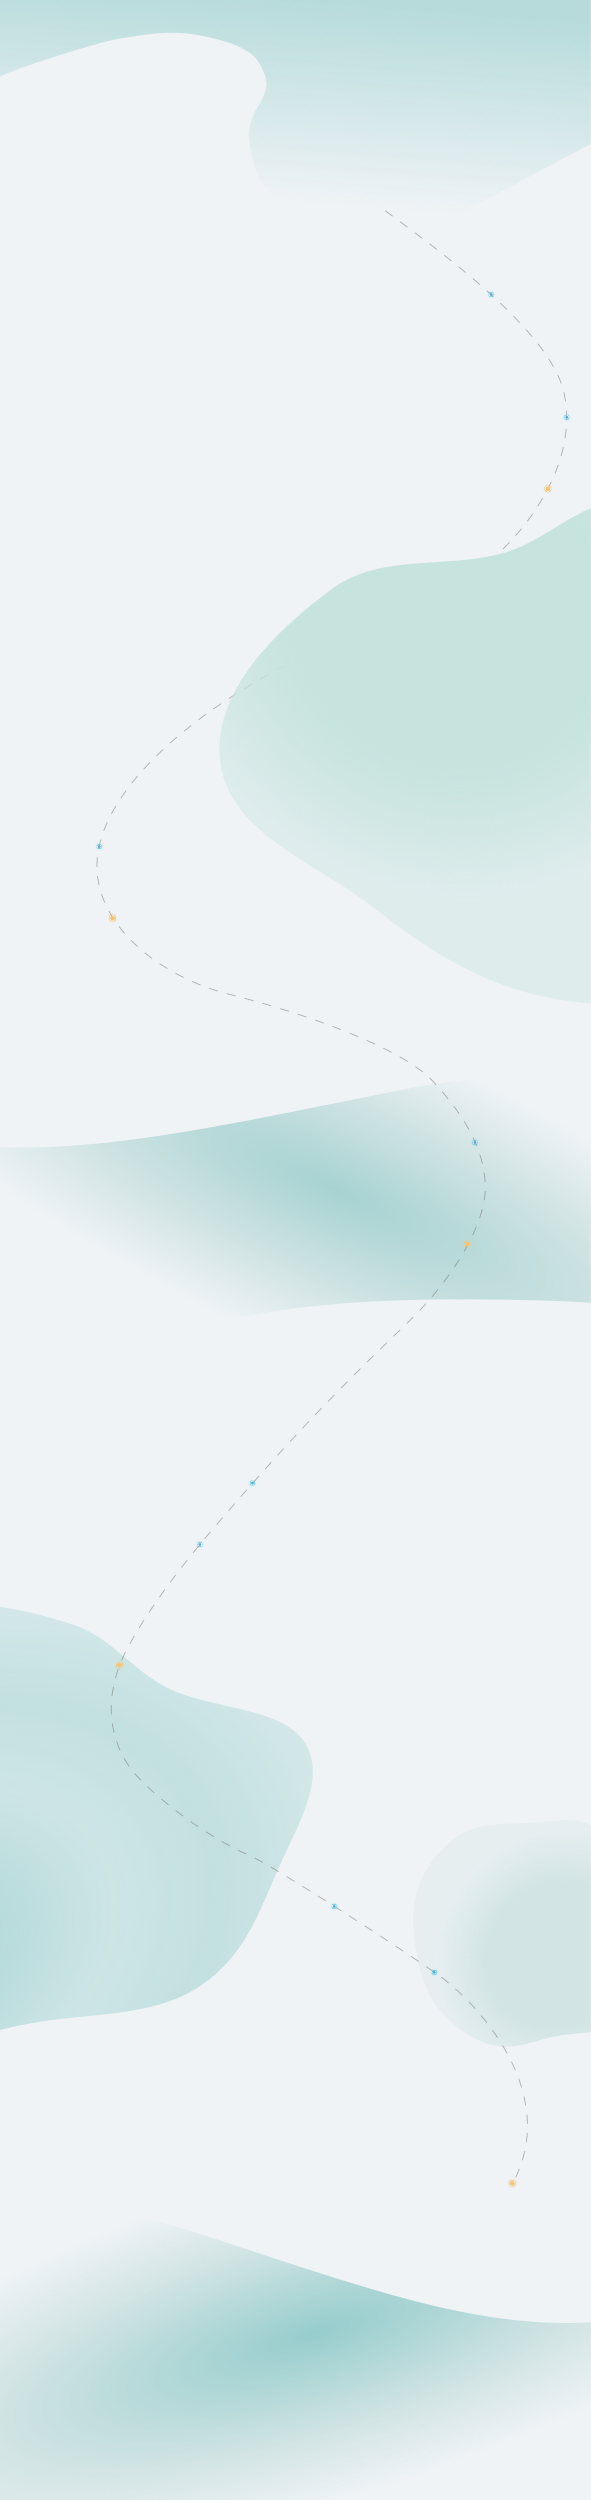
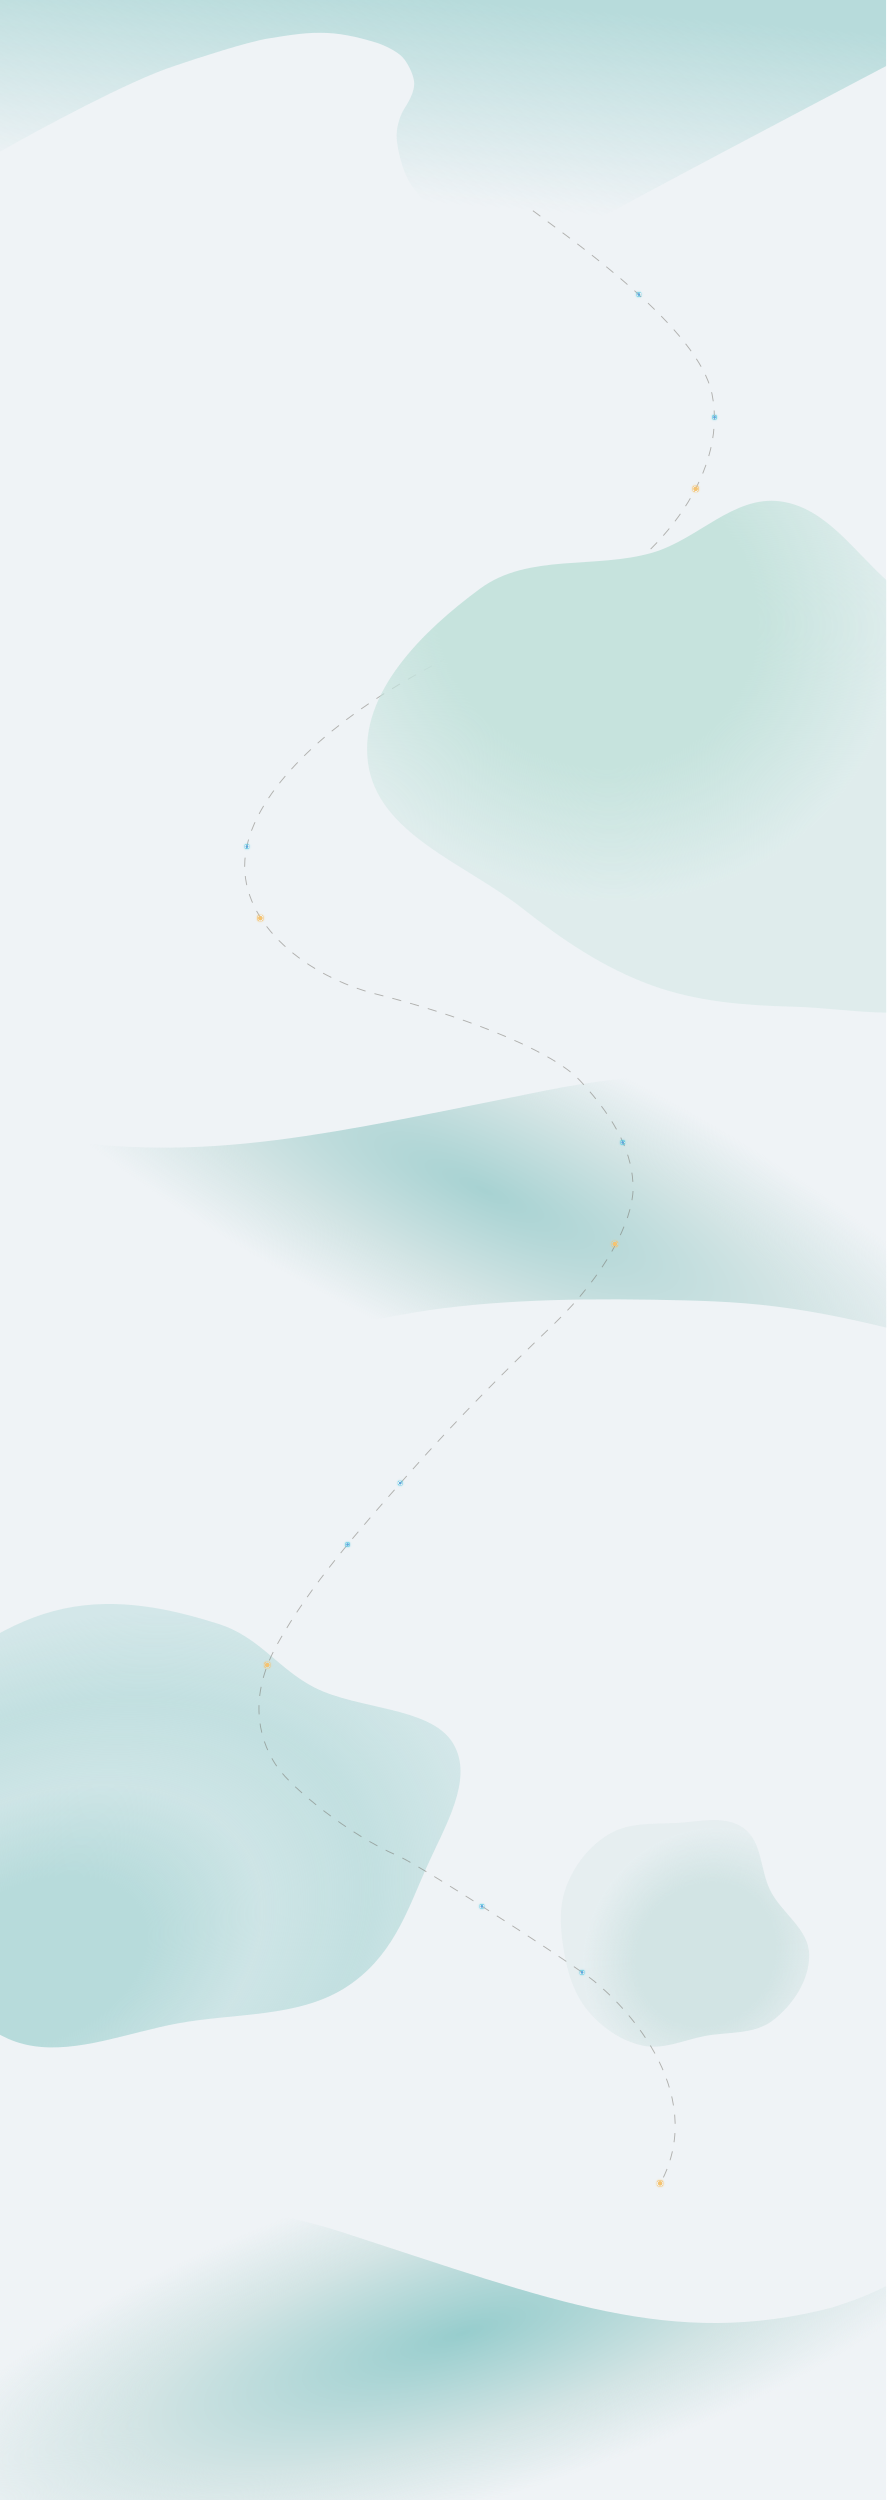
- <svg xmlns="http://www.w3.org/2000/svg" width="1280" height="5416" viewBox="0 0 1280 5416" fill="none">
-   <mask id="mask0_222_454" style="mask-type:alpha" maskUnits="userSpaceOnUse" x="0" y="0" width="1280" height="5416">
-     <rect width="1280" height="5416" fill="#D9D9D9" />
+ <svg xmlns="http://www.w3.org/2000/svg" width="1920" height="5416" viewBox="0 0 1920 5416" fill="none">
+   <mask id="mask0_222_454" style="mask-type:alpha" maskUnits="userSpaceOnUse" x="-3" y="-1" width="1923" height="5417">
+     <rect x="-3" y="-1" width="1923" height="5417" fill="#EFF3F6" />
  </mask>
  <g mask="url(#mask0_222_454)">
-     <mask id="mask1_222_454" style="mask-type:alpha" maskUnits="userSpaceOnUse" x="-323" y="-1" width="1923" height="5417">
-       <rect x="-323" y="-1" width="1923" height="5417" fill="#EFF3F6" />
-     </mask>
-     <g mask="url(#mask1_222_454)">
-       <rect x="-323" y="-1" width="1923" height="5417" fill="#EFF3F6" />
-       <path d="M422.117 4836.1C55.351 4717.02 -271.447 4802.02 -389 4859.41V5689.78C-103.346 5564.24 9.505 5558.86 201.705 5553.48C393.904 5548.1 577.287 5558.86 728.931 5605.49C880.574 5652.12 1041.03 5693.37 1233.23 5689.78C1386.99 5686.91 1541.81 5632.39 1600 5605.49V4952.67C1557.68 4973.28 1534.76 4982.25 1481.86 4999.3C1134.49 5088.98 880.574 4984.96 422.117 4836.1Z" fill="url(#paint0_radial_222_454)" />
-       <path d="M864.415 2362.01C1242.24 2286.7 1578.9 2340.46 1700 2376.75V2901.86C1405.73 2822.47 1289.47 2819.07 1091.48 2815.67C893.479 2812.26 704.564 2819.07 548.346 2848.56C392.128 2878.05 226.827 2904.13 28.83 2901.86C-129.568 2900.05 -289.056 2865.57 -349 2848.56V2435.73C-305.404 2448.76 -281.79 2454.43 -227.295 2465.21C130.553 2521.92 392.128 2456.14 864.415 2362.01Z" fill="url(#paint1_radial_222_454)" />
-       <path fill-rule="evenodd" clip-rule="evenodd" d="M1141.92 3949.54C1192.67 3947.39 1249.44 3930.89 1290.84 3960.33C1332.14 3989.71 1326.24 4052.25 1349.61 4097.23C1374.73 4145.58 1431.95 4179.48 1432.98 4233.95C1434.02 4289.29 1398.49 4342.59 1354.86 4376.64C1313.93 4408.59 1257.15 4401.12 1206.18 4410.98C1160.72 4419.78 1116.87 4441.36 1071.64 4431.46C1024.91 4421.23 983.789 4392.43 953.232 4355.62C923.05 4319.25 909.51 4273.25 901.645 4226.65C893.622 4179.11 890.027 4129.97 907.569 4085.06C925.658 4038.75 957.841 3997.49 1000.88 3972.6C1042.97 3948.26 1093.34 3951.6 1141.92 3949.54Z" fill="url(#paint2_radial_222_454)" />
-       <path fill-rule="evenodd" clip-rule="evenodd" d="M-681.424 4145.26C-731.144 4069.64 -766.486 3980.22 -731.729 3889.36C-696.646 3797.66 -589.445 3725.01 -493.725 3654.63C-399.99 3585.71 -302.28 3510.42 -181.589 3484.88C-63.36 3459.86 51.345 3485.85 152.783 3517.81C241.944 3545.91 282.983 3616.09 361.631 3656.04C456.163 3704.07 612.823 3697.5 661.028 3776.04C708.712 3853.73 643.037 3957.27 602.615 4048.68C562.18 4140.12 529.362 4242.99 426.074 4307.35C323.914 4371.02 188.191 4360.86 65.529 4383.39C-41.914 4403.12 -152.435 4448.82 -251.955 4431.88C-350.198 4415.17 -394.609 4340.78 -466.381 4292.88C-540.257 4243.58 -637.115 4212.64 -681.424 4145.26Z" fill="url(#paint3_radial_222_454)" />
-       <path d="M834.5 456.5C932.833 530 1193.5 712.5 1222.5 853.5C1259.97 1035.69 1087.5 1230.5 937.5 1296C787.5 1361.5 703 1389.5 543.5 1483.5C384 1577.5 220 1723 210.5 1863.5C201 2004 349 2117 496.5 2154C657.117 2194.29 870.5 2269.5 937.5 2342C1018.85 2430.03 1051.5 2504 1051.5 2574.5C1051.5 2645 989.5 2763.5 881.5 2867C773.5 2970.5 675 3069 567 3191C459 3313 351.5 3435 281 3561.5C210.5 3688 248 3781.5 281 3828.5C314 3875.5 436 3975 542 4020.5C588.675 4040.53 864.269 4218.04 951.5 4280C1024 4331.5 1218.5 4528 1111 4729.5" stroke="#706C65" stroke-opacity="0.5" stroke-width="2" stroke-linejoin="round" stroke-dasharray="20 20" />
-       <g filter="url(#filter0_d_222_454)">
-         <circle cx="1064" cy="638" r="3" fill="#5BA7DD" />
-       </g>
-       <g filter="url(#filter1_d_222_454)">
-         <circle cx="1228" cy="904" r="3" fill="#5BA7DD" />
-       </g>
-       <g filter="url(#filter2_d_222_454)">
-         <circle cx="673" cy="1412" r="3" fill="#5BA7DD" />
-       </g>
-       <g filter="url(#filter3_d_222_454)">
-         <circle cx="215" cy="1834" r="3" fill="#5BA7DD" />
-       </g>
-       <g filter="url(#filter4_d_222_454)">
-         <circle cx="1029" cy="2475" r="3" fill="#5BA7DD" />
-       </g>
-       <g filter="url(#filter5_d_222_454)">
-         <circle cx="547" cy="3213" r="3" fill="#5BA7DD" />
-       </g>
-       <g filter="url(#filter6_d_222_454)">
-         <circle cx="433" cy="3346" r="3" fill="#5BA7DD" />
-       </g>
-       <g filter="url(#filter7_d_222_454)">
-         <circle cx="724" cy="4130" r="3" fill="#5BA7DD" />
-       </g>
-       <g filter="url(#filter8_d_222_454)">
-         <circle cx="941" cy="4273" r="3" fill="#5BA7DD" />
-       </g>
-       <g filter="url(#filter9_d_222_454)">
-         <circle cx="1187" cy="1059" r="5" fill="#F5C371" />
-       </g>
-       <g filter="url(#filter10_d_222_454)">
-         <circle cx="244" cy="1989" r="5" fill="#F5C371" />
-       </g>
-       <g filter="url(#filter11_d_222_454)">
-         <circle cx="1012" cy="2695" r="5" fill="#F5C371" />
-       </g>
-       <g filter="url(#filter12_d_222_454)">
-         <circle cx="259" cy="3607" r="5" fill="#F5C371" />
-       </g>
-       <g filter="url(#filter13_d_222_454)">
-         <circle cx="1110" cy="4730" r="5" fill="#F5C371" />
-       </g>
-       <path fill-rule="evenodd" clip-rule="evenodd" d="M810.572 1967.05C687.834 1870.6 497.362 1806.69 477.111 1651.91C457.327 1500.7 597.307 1365.73 720.055 1275.24C824.68 1198.11 969.231 1233.47 1094.03 1197.13C1191.14 1168.85 1269.48 1073.1 1369.8 1086.05C1469.97 1098.99 1531.57 1197.26 1607.84 1263.47C1681.88 1327.75 1754.4 1387.99 1810.36 1468.5C1885.76 1576.98 1995.35 1680.89 1989.74 1812.88C1983.99 1948.28 1896.33 2080.66 1781.31 2152.33C1670.62 2221.3 1529.43 2184.33 1399.06 2180.92C1293.09 2178.16 1190.61 2170.51 1090.98 2134.3C986.581 2096.36 897.914 2035.69 810.572 1967.05Z" fill="url(#paint4_diamond_222_454)" />
-       <path d="M260.884 83.408C216.707 90.482 107.13 126.014 57.864 142.895C-36.986 173.272 -235.566 280.422 -323 330.2V-1H1600V142.895C1413.49 240.969 1033.01 441.779 1003.12 460.429C965.767 483.742 902.425 498.212 852.076 505.447C801.728 512.682 744.07 503.839 685.601 487.761C627.131 471.684 588.151 427.47 569.473 398.53C550.796 369.59 541.051 322.161 539.427 300.456C537.802 278.752 545.639 251.962 555.5 236C561.392 226.462 580 199.5 577 176C575.017 160.468 563.789 136.5 551.608 123.5C539.427 110.5 510.5 97 494.762 92.251C470.473 84.92 428.984 72.957 387.568 71.35C346.211 69.744 316.191 74.552 261.12 83.37L260.884 83.408Z" fill="url(#paint5_linear_222_454)" />
-     </g>
+     <rect x="-3" y="-1" width="1923" height="5417" fill="#EFF3F6" />
+     <path d="M742.117 4836.1C375.351 4717.02 48.553 4802.02 -69 4859.41V5689.78C216.654 5564.24 329.505 5558.86 521.705 5553.48C713.904 5548.1 897.287 5558.86 1048.93 5605.49C1200.57 5652.12 1361.03 5693.37 1553.23 5689.78C1706.99 5686.91 1861.81 5632.39 1920 5605.49V4952.67C1877.68 4973.28 1854.76 4982.25 1801.86 4999.3C1454.49 5088.98 1200.57 4984.96 742.117 4836.1Z" fill="url(#paint0_radial_222_454)" />
+     <path d="M1184.41 2362.01C1562.24 2286.7 1898.9 2340.46 2020 2376.75V2901.86C1725.73 2822.47 1609.47 2819.07 1411.48 2815.67C1213.48 2812.26 1024.56 2819.07 868.346 2848.56C712.128 2878.05 546.827 2904.13 348.83 2901.86C190.432 2900.05 30.944 2865.57 -29 2848.56V2435.73C14.596 2448.76 38.21 2454.43 92.705 2465.21C450.553 2521.92 712.128 2456.14 1184.41 2362.01Z" fill="url(#paint1_radial_222_454)" />
+     <path fill-rule="evenodd" clip-rule="evenodd" d="M1461.92 3949.54C1512.67 3947.39 1569.44 3930.89 1610.84 3960.33C1652.14 3989.71 1646.24 4052.25 1669.61 4097.23C1694.73 4145.58 1751.95 4179.48 1752.98 4233.95C1754.02 4289.29 1718.49 4342.59 1674.86 4376.64C1633.93 4408.59 1577.15 4401.12 1526.18 4410.98C1480.72 4419.78 1436.87 4441.36 1391.64 4431.46C1344.91 4421.23 1303.79 4392.43 1273.23 4355.62C1243.05 4319.25 1229.51 4273.25 1221.65 4226.65C1213.62 4179.11 1210.03 4129.97 1227.57 4085.06C1245.66 4038.75 1277.84 3997.49 1320.88 3972.6C1362.97 3948.26 1413.34 3951.6 1461.92 3949.54Z" fill="url(#paint2_radial_222_454)" />
+     <path fill-rule="evenodd" clip-rule="evenodd" d="M-361.424 4145.26C-411.144 4069.64 -446.486 3980.22 -411.729 3889.36C-376.646 3797.66 -269.445 3725.01 -173.725 3654.63C-79.99 3585.71 17.72 3510.42 138.411 3484.88C256.64 3459.86 371.345 3485.85 472.783 3517.81C561.944 3545.91 602.983 3616.09 681.631 3656.04C776.163 3704.07 932.823 3697.5 981.028 3776.04C1028.71 3853.73 963.037 3957.27 922.615 4048.68C882.18 4140.12 849.362 4242.99 746.074 4307.35C643.914 4371.02 508.191 4360.86 385.529 4383.39C278.086 4403.12 167.565 4448.82 68.045 4431.88C-30.198 4415.17 -74.609 4340.78 -146.381 4292.88C-220.257 4243.58 -317.115 4212.64 -361.424 4145.26Z" fill="url(#paint3_radial_222_454)" />
+     <path d="M1154.5 456.5C1252.83 530 1513.5 712.5 1542.5 853.5C1579.97 1035.69 1407.5 1230.5 1257.5 1296C1107.5 1361.5 1023 1389.5 863.5 1483.5C704 1577.5 540 1723 530.5 1863.5C521 2004 669 2117 816.5 2154C977.117 2194.29 1190.5 2269.5 1257.5 2342C1338.85 2430.03 1371.5 2504 1371.5 2574.5C1371.5 2645 1309.5 2763.5 1201.5 2867C1093.5 2970.5 995 3069 887 3191C779 3313 671.5 3435 601 3561.5C530.5 3688 568 3781.5 601 3828.5C634 3875.5 756 3975 862 4020.5C908.675 4040.53 1184.27 4218.04 1271.5 4280C1344 4331.5 1538.5 4528 1431 4729.5" stroke="#706C65" stroke-opacity="0.5" stroke-width="2" stroke-linejoin="round" stroke-dasharray="20 20" />
+     <g filter="url(#filter0_d_222_454)">
+       <circle cx="1384" cy="638" r="3" fill="#5BA7DD" />
+     </g>
+     <g filter="url(#filter1_d_222_454)">
+       <circle cx="1548" cy="904" r="3" fill="#5BA7DD" />
+     </g>
+     <g filter="url(#filter2_d_222_454)">
+       <circle cx="993" cy="1412" r="3" fill="#5BA7DD" />
+     </g>
+     <g filter="url(#filter3_d_222_454)">
+       <circle cx="535" cy="1834" r="3" fill="#5BA7DD" />
+     </g>
+     <g filter="url(#filter4_d_222_454)">
+       <circle cx="1349" cy="2475" r="3" fill="#5BA7DD" />
+     </g>
+     <g filter="url(#filter5_d_222_454)">
+       <circle cx="867" cy="3213" r="3" fill="#5BA7DD" />
+     </g>
+     <g filter="url(#filter6_d_222_454)">
+       <circle cx="753" cy="3346" r="3" fill="#5BA7DD" />
+     </g>
+     <g filter="url(#filter7_d_222_454)">
+       <circle cx="1044" cy="4130" r="3" fill="#5BA7DD" />
+     </g>
+     <g filter="url(#filter8_d_222_454)">
+       <circle cx="1261" cy="4273" r="3" fill="#5BA7DD" />
+     </g>
+     <g filter="url(#filter9_d_222_454)">
+       <circle cx="1507" cy="1059" r="5" fill="#F5C371" />
+     </g>
+     <g filter="url(#filter10_d_222_454)">
+       <circle cx="564" cy="1989" r="5" fill="#F5C371" />
+     </g>
+     <g filter="url(#filter11_d_222_454)">
+       <circle cx="1332" cy="2695" r="5" fill="#F5C371" />
+     </g>
+     <g filter="url(#filter12_d_222_454)">
+       <circle cx="579" cy="3607" r="5" fill="#F5C371" />
+     </g>
+     <g filter="url(#filter13_d_222_454)">
+       <circle cx="1430" cy="4730" r="5" fill="#F5C371" />
+     </g>
+     <path fill-rule="evenodd" clip-rule="evenodd" d="M1130.57 1967.05C1007.83 1870.6 817.362 1806.69 797.111 1651.91C777.327 1500.7 917.307 1365.73 1040.06 1275.24C1144.68 1198.11 1289.23 1233.47 1414.03 1197.13C1511.14 1168.85 1589.48 1073.1 1689.8 1086.05C1789.97 1098.99 1851.57 1197.26 1927.84 1263.47C2001.88 1327.75 2074.4 1387.99 2130.36 1468.5C2205.76 1576.98 2315.35 1680.89 2309.74 1812.88C2303.99 1948.28 2216.33 2080.66 2101.31 2152.33C1990.62 2221.3 1849.43 2184.33 1719.06 2180.92C1613.09 2178.16 1510.61 2170.51 1410.98 2134.3C1306.58 2096.36 1217.91 2035.69 1130.57 1967.05Z" fill="url(#paint4_diamond_222_454)" />
+     <path d="M580.884 83.408C536.707 90.482 427.13 126.014 377.864 142.895C283.014 173.272 84.434 280.422 -3 330.2V-1H1920V142.895C1733.49 240.969 1353.01 441.779 1323.12 460.429C1285.77 483.742 1222.43 498.212 1172.08 505.447C1121.73 512.682 1064.07 503.839 1005.6 487.761C947.131 471.684 908.151 427.47 889.473 398.53C870.796 369.59 861.051 322.161 859.427 300.456C857.802 278.752 865.639 251.962 875.5 236C881.392 226.462 900 199.5 897 176C895.017 160.468 883.789 136.5 871.608 123.5C859.427 110.5 830.5 97 814.762 92.251C790.473 84.92 748.984 72.957 707.568 71.35C666.211 69.744 636.191 74.552 581.12 83.37L580.884 83.408Z" fill="url(#paint5_linear_222_454)" />
  </g>
  <defs>
-     <filter id="filter0_d_222_454" x="1054" y="628" width="20" height="20" filterUnits="userSpaceOnUse" color-interpolation-filters="sRGB">
-       <feFlood flood-opacity="0" result="BackgroundImageFix" />
-       <feColorMatrix in="SourceAlpha" type="matrix" values="0 0 0 0 0 0 0 0 0 0 0 0 0 0 0 0 0 0 127 0" result="hardAlpha" />
-       <feMorphology radius="2" operator="dilate" in="SourceAlpha" result="effect1_dropShadow_222_454" />
-       <feOffset />
-       <feGaussianBlur stdDeviation="2.5" />
-       <feComposite in2="hardAlpha" operator="out" />
-       <feColorMatrix type="matrix" values="0 0 0 0 0.248 0 0 0 0 0.764 0 0 0 0 0.875 0 0 0 0.9 0" />
-       <feBlend mode="normal" in2="BackgroundImageFix" result="effect1_dropShadow_222_454" />
-       <feBlend mode="normal" in="SourceGraphic" in2="effect1_dropShadow_222_454" result="shape" />
-     </filter>
-     <filter id="filter1_d_222_454" x="1218" y="894" width="20" height="20" filterUnits="userSpaceOnUse" color-interpolation-filters="sRGB">
-       <feFlood flood-opacity="0" result="BackgroundImageFix" />
-       <feColorMatrix in="SourceAlpha" type="matrix" values="0 0 0 0 0 0 0 0 0 0 0 0 0 0 0 0 0 0 127 0" result="hardAlpha" />
-       <feMorphology radius="2" operator="dilate" in="SourceAlpha" result="effect1_dropShadow_222_454" />
-       <feOffset />
-       <feGaussianBlur stdDeviation="2.5" />
-       <feComposite in2="hardAlpha" operator="out" />
-       <feColorMatrix type="matrix" values="0 0 0 0 0.248 0 0 0 0 0.764 0 0 0 0 0.875 0 0 0 0.9 0" />
-       <feBlend mode="normal" in2="BackgroundImageFix" result="effect1_dropShadow_222_454" />
-       <feBlend mode="normal" in="SourceGraphic" in2="effect1_dropShadow_222_454" result="shape" />
-     </filter>
-     <filter id="filter2_d_222_454" x="663" y="1402" width="20" height="20" filterUnits="userSpaceOnUse" color-interpolation-filters="sRGB">
-       <feFlood flood-opacity="0" result="BackgroundImageFix" />
-       <feColorMatrix in="SourceAlpha" type="matrix" values="0 0 0 0 0 0 0 0 0 0 0 0 0 0 0 0 0 0 127 0" result="hardAlpha" />
-       <feMorphology radius="2" operator="dilate" in="SourceAlpha" result="effect1_dropShadow_222_454" />
-       <feOffset />
-       <feGaussianBlur stdDeviation="2.5" />
-       <feComposite in2="hardAlpha" operator="out" />
-       <feColorMatrix type="matrix" values="0 0 0 0 0.248 0 0 0 0 0.764 0 0 0 0 0.875 0 0 0 0.9 0" />
-       <feBlend mode="normal" in2="BackgroundImageFix" result="effect1_dropShadow_222_454" />
-       <feBlend mode="normal" in="SourceGraphic" in2="effect1_dropShadow_222_454" result="shape" />
-     </filter>
-     <filter id="filter3_d_222_454" x="205" y="1824" width="20" height="20" filterUnits="userSpaceOnUse" color-interpolation-filters="sRGB">
-       <feFlood flood-opacity="0" result="BackgroundImageFix" />
-       <feColorMatrix in="SourceAlpha" type="matrix" values="0 0 0 0 0 0 0 0 0 0 0 0 0 0 0 0 0 0 127 0" result="hardAlpha" />
-       <feMorphology radius="2" operator="dilate" in="SourceAlpha" result="effect1_dropShadow_222_454" />
-       <feOffset />
-       <feGaussianBlur stdDeviation="2.5" />
-       <feComposite in2="hardAlpha" operator="out" />
-       <feColorMatrix type="matrix" values="0 0 0 0 0.248 0 0 0 0 0.764 0 0 0 0 0.875 0 0 0 0.9 0" />
-       <feBlend mode="normal" in2="BackgroundImageFix" result="effect1_dropShadow_222_454" />
-       <feBlend mode="normal" in="SourceGraphic" in2="effect1_dropShadow_222_454" result="shape" />
-     </filter>
-     <filter id="filter4_d_222_454" x="1019" y="2465" width="20" height="20" filterUnits="userSpaceOnUse" color-interpolation-filters="sRGB">
-       <feFlood flood-opacity="0" result="BackgroundImageFix" />
-       <feColorMatrix in="SourceAlpha" type="matrix" values="0 0 0 0 0 0 0 0 0 0 0 0 0 0 0 0 0 0 127 0" result="hardAlpha" />
-       <feMorphology radius="2" operator="dilate" in="SourceAlpha" result="effect1_dropShadow_222_454" />
-       <feOffset />
-       <feGaussianBlur stdDeviation="2.5" />
-       <feComposite in2="hardAlpha" operator="out" />
-       <feColorMatrix type="matrix" values="0 0 0 0 0.248 0 0 0 0 0.764 0 0 0 0 0.875 0 0 0 0.9 0" />
-       <feBlend mode="normal" in2="BackgroundImageFix" result="effect1_dropShadow_222_454" />
-       <feBlend mode="normal" in="SourceGraphic" in2="effect1_dropShadow_222_454" result="shape" />
-     </filter>
-     <filter id="filter5_d_222_454" x="537" y="3203" width="20" height="20" filterUnits="userSpaceOnUse" color-interpolation-filters="sRGB">
-       <feFlood flood-opacity="0" result="BackgroundImageFix" />
-       <feColorMatrix in="SourceAlpha" type="matrix" values="0 0 0 0 0 0 0 0 0 0 0 0 0 0 0 0 0 0 127 0" result="hardAlpha" />
-       <feMorphology radius="2" operator="dilate" in="SourceAlpha" result="effect1_dropShadow_222_454" />
-       <feOffset />
-       <feGaussianBlur stdDeviation="2.5" />
-       <feComposite in2="hardAlpha" operator="out" />
-       <feColorMatrix type="matrix" values="0 0 0 0 0.248 0 0 0 0 0.764 0 0 0 0 0.875 0 0 0 0.9 0" />
-       <feBlend mode="normal" in2="BackgroundImageFix" result="effect1_dropShadow_222_454" />
-       <feBlend mode="normal" in="SourceGraphic" in2="effect1_dropShadow_222_454" result="shape" />
-     </filter>
-     <filter id="filter6_d_222_454" x="423" y="3336" width="20" height="20" filterUnits="userSpaceOnUse" color-interpolation-filters="sRGB">
-       <feFlood flood-opacity="0" result="BackgroundImageFix" />
-       <feColorMatrix in="SourceAlpha" type="matrix" values="0 0 0 0 0 0 0 0 0 0 0 0 0 0 0 0 0 0 127 0" result="hardAlpha" />
-       <feMorphology radius="2" operator="dilate" in="SourceAlpha" result="effect1_dropShadow_222_454" />
-       <feOffset />
-       <feGaussianBlur stdDeviation="2.5" />
-       <feComposite in2="hardAlpha" operator="out" />
-       <feColorMatrix type="matrix" values="0 0 0 0 0.248 0 0 0 0 0.764 0 0 0 0 0.875 0 0 0 0.9 0" />
-       <feBlend mode="normal" in2="BackgroundImageFix" result="effect1_dropShadow_222_454" />
-       <feBlend mode="normal" in="SourceGraphic" in2="effect1_dropShadow_222_454" result="shape" />
-     </filter>
-     <filter id="filter7_d_222_454" x="714" y="4120" width="20" height="20" filterUnits="userSpaceOnUse" color-interpolation-filters="sRGB">
-       <feFlood flood-opacity="0" result="BackgroundImageFix" />
-       <feColorMatrix in="SourceAlpha" type="matrix" values="0 0 0 0 0 0 0 0 0 0 0 0 0 0 0 0 0 0 127 0" result="hardAlpha" />
-       <feMorphology radius="2" operator="dilate" in="SourceAlpha" result="effect1_dropShadow_222_454" />
-       <feOffset />
-       <feGaussianBlur stdDeviation="2.5" />
-       <feComposite in2="hardAlpha" operator="out" />
-       <feColorMatrix type="matrix" values="0 0 0 0 0.248 0 0 0 0 0.764 0 0 0 0 0.875 0 0 0 0.9 0" />
-       <feBlend mode="normal" in2="BackgroundImageFix" result="effect1_dropShadow_222_454" />
-       <feBlend mode="normal" in="SourceGraphic" in2="effect1_dropShadow_222_454" result="shape" />
-     </filter>
-     <filter id="filter8_d_222_454" x="931" y="4263" width="20" height="20" filterUnits="userSpaceOnUse" color-interpolation-filters="sRGB">
-       <feFlood flood-opacity="0" result="BackgroundImageFix" />
-       <feColorMatrix in="SourceAlpha" type="matrix" values="0 0 0 0 0 0 0 0 0 0 0 0 0 0 0 0 0 0 127 0" result="hardAlpha" />
-       <feMorphology radius="2" operator="dilate" in="SourceAlpha" result="effect1_dropShadow_222_454" />
-       <feOffset />
-       <feGaussianBlur stdDeviation="2.5" />
-       <feComposite in2="hardAlpha" operator="out" />
-       <feColorMatrix type="matrix" values="0 0 0 0 0.248 0 0 0 0 0.764 0 0 0 0 0.875 0 0 0 0.9 0" />
-       <feBlend mode="normal" in2="BackgroundImageFix" result="effect1_dropShadow_222_454" />
-       <feBlend mode="normal" in="SourceGraphic" in2="effect1_dropShadow_222_454" result="shape" />
-     </filter>
-     <filter id="filter9_d_222_454" x="1175" y="1047" width="24" height="24" filterUnits="userSpaceOnUse" color-interpolation-filters="sRGB">
-       <feFlood flood-opacity="0" result="BackgroundImageFix" />
-       <feColorMatrix in="SourceAlpha" type="matrix" values="0 0 0 0 0 0 0 0 0 0 0 0 0 0 0 0 0 0 127 0" result="hardAlpha" />
-       <feMorphology radius="2" operator="dilate" in="SourceAlpha" result="effect1_dropShadow_222_454" />
-       <feOffset />
-       <feGaussianBlur stdDeviation="2.5" />
-       <feComposite in2="hardAlpha" operator="out" />
-       <feColorMatrix type="matrix" values="0 0 0 0 0.961 0 0 0 0 0.765 0 0 0 0 0.443 0 0 0 1 0" />
-       <feBlend mode="normal" in2="BackgroundImageFix" result="effect1_dropShadow_222_454" />
-       <feBlend mode="normal" in="SourceGraphic" in2="effect1_dropShadow_222_454" result="shape" />
-     </filter>
-     <filter id="filter10_d_222_454" x="232" y="1977" width="24" height="24" filterUnits="userSpaceOnUse" color-interpolation-filters="sRGB">
-       <feFlood flood-opacity="0" result="BackgroundImageFix" />
-       <feColorMatrix in="SourceAlpha" type="matrix" values="0 0 0 0 0 0 0 0 0 0 0 0 0 0 0 0 0 0 127 0" result="hardAlpha" />
-       <feMorphology radius="2" operator="dilate" in="SourceAlpha" result="effect1_dropShadow_222_454" />
-       <feOffset />
-       <feGaussianBlur stdDeviation="2.5" />
-       <feComposite in2="hardAlpha" operator="out" />
-       <feColorMatrix type="matrix" values="0 0 0 0 0.961 0 0 0 0 0.765 0 0 0 0 0.443 0 0 0 1 0" />
-       <feBlend mode="normal" in2="BackgroundImageFix" result="effect1_dropShadow_222_454" />
-       <feBlend mode="normal" in="SourceGraphic" in2="effect1_dropShadow_222_454" result="shape" />
-     </filter>
-     <filter id="filter11_d_222_454" x="1000" y="2683" width="24" height="24" filterUnits="userSpaceOnUse" color-interpolation-filters="sRGB">
-       <feFlood flood-opacity="0" result="BackgroundImageFix" />
-       <feColorMatrix in="SourceAlpha" type="matrix" values="0 0 0 0 0 0 0 0 0 0 0 0 0 0 0 0 0 0 127 0" result="hardAlpha" />
-       <feMorphology radius="2" operator="dilate" in="SourceAlpha" result="effect1_dropShadow_222_454" />
-       <feOffset />
-       <feGaussianBlur stdDeviation="2.5" />
-       <feComposite in2="hardAlpha" operator="out" />
-       <feColorMatrix type="matrix" values="0 0 0 0 0.961 0 0 0 0 0.765 0 0 0 0 0.443 0 0 0 1 0" />
-       <feBlend mode="normal" in2="BackgroundImageFix" result="effect1_dropShadow_222_454" />
-       <feBlend mode="normal" in="SourceGraphic" in2="effect1_dropShadow_222_454" result="shape" />
-     </filter>
-     <filter id="filter12_d_222_454" x="247" y="3595" width="24" height="24" filterUnits="userSpaceOnUse" color-interpolation-filters="sRGB">
-       <feFlood flood-opacity="0" result="BackgroundImageFix" />
-       <feColorMatrix in="SourceAlpha" type="matrix" values="0 0 0 0 0 0 0 0 0 0 0 0 0 0 0 0 0 0 127 0" result="hardAlpha" />
-       <feMorphology radius="2" operator="dilate" in="SourceAlpha" result="effect1_dropShadow_222_454" />
-       <feOffset />
-       <feGaussianBlur stdDeviation="2.5" />
-       <feComposite in2="hardAlpha" operator="out" />
-       <feColorMatrix type="matrix" values="0 0 0 0 0.961 0 0 0 0 0.765 0 0 0 0 0.443 0 0 0 1 0" />
-       <feBlend mode="normal" in2="BackgroundImageFix" result="effect1_dropShadow_222_454" />
-       <feBlend mode="normal" in="SourceGraphic" in2="effect1_dropShadow_222_454" result="shape" />
-     </filter>
-     <filter id="filter13_d_222_454" x="1098" y="4718" width="24" height="24" filterUnits="userSpaceOnUse" color-interpolation-filters="sRGB">
-       <feFlood flood-opacity="0" result="BackgroundImageFix" />
-       <feColorMatrix in="SourceAlpha" type="matrix" values="0 0 0 0 0 0 0 0 0 0 0 0 0 0 0 0 0 0 127 0" result="hardAlpha" />
-       <feMorphology radius="2" operator="dilate" in="SourceAlpha" result="effect1_dropShadow_222_454" />
-       <feOffset />
-       <feGaussianBlur stdDeviation="2.5" />
-       <feComposite in2="hardAlpha" operator="out" />
-       <feColorMatrix type="matrix" values="0 0 0 0 0.961 0 0 0 0 0.765 0 0 0 0 0.443 0 0 0 1 0" />
-       <feBlend mode="normal" in2="BackgroundImageFix" result="effect1_dropShadow_222_454" />
-       <feBlend mode="normal" in="SourceGraphic" in2="effect1_dropShadow_222_454" result="shape" />
-     </filter>
-     <radialGradient id="paint0_radial_222_454" cx="0" cy="0" r="1" gradientUnits="userSpaceOnUse" gradientTransform="translate(683 5054.5) rotate(162.94) scale(1218.62 364.18)">
+     <filter id="filter0_d_222_454" x="1374" y="628" width="20" height="20" filterUnits="userSpaceOnUse" color-interpolation-filters="sRGB">
+       <feFlood flood-opacity="0" result="BackgroundImageFix" />
+       <feColorMatrix in="SourceAlpha" type="matrix" values="0 0 0 0 0 0 0 0 0 0 0 0 0 0 0 0 0 0 127 0" result="hardAlpha" />
+       <feMorphology radius="2" operator="dilate" in="SourceAlpha" result="effect1_dropShadow_222_454" />
+       <feOffset />
+       <feGaussianBlur stdDeviation="2.5" />
+       <feComposite in2="hardAlpha" operator="out" />
+       <feColorMatrix type="matrix" values="0 0 0 0 0.248 0 0 0 0 0.764 0 0 0 0 0.875 0 0 0 0.9 0" />
+       <feBlend mode="normal" in2="BackgroundImageFix" result="effect1_dropShadow_222_454" />
+       <feBlend mode="normal" in="SourceGraphic" in2="effect1_dropShadow_222_454" result="shape" />
+     </filter>
+     <filter id="filter1_d_222_454" x="1538" y="894" width="20" height="20" filterUnits="userSpaceOnUse" color-interpolation-filters="sRGB">
+       <feFlood flood-opacity="0" result="BackgroundImageFix" />
+       <feColorMatrix in="SourceAlpha" type="matrix" values="0 0 0 0 0 0 0 0 0 0 0 0 0 0 0 0 0 0 127 0" result="hardAlpha" />
+       <feMorphology radius="2" operator="dilate" in="SourceAlpha" result="effect1_dropShadow_222_454" />
+       <feOffset />
+       <feGaussianBlur stdDeviation="2.5" />
+       <feComposite in2="hardAlpha" operator="out" />
+       <feColorMatrix type="matrix" values="0 0 0 0 0.248 0 0 0 0 0.764 0 0 0 0 0.875 0 0 0 0.9 0" />
+       <feBlend mode="normal" in2="BackgroundImageFix" result="effect1_dropShadow_222_454" />
+       <feBlend mode="normal" in="SourceGraphic" in2="effect1_dropShadow_222_454" result="shape" />
+     </filter>
+     <filter id="filter2_d_222_454" x="983" y="1402" width="20" height="20" filterUnits="userSpaceOnUse" color-interpolation-filters="sRGB">
+       <feFlood flood-opacity="0" result="BackgroundImageFix" />
+       <feColorMatrix in="SourceAlpha" type="matrix" values="0 0 0 0 0 0 0 0 0 0 0 0 0 0 0 0 0 0 127 0" result="hardAlpha" />
+       <feMorphology radius="2" operator="dilate" in="SourceAlpha" result="effect1_dropShadow_222_454" />
+       <feOffset />
+       <feGaussianBlur stdDeviation="2.5" />
+       <feComposite in2="hardAlpha" operator="out" />
+       <feColorMatrix type="matrix" values="0 0 0 0 0.248 0 0 0 0 0.764 0 0 0 0 0.875 0 0 0 0.9 0" />
+       <feBlend mode="normal" in2="BackgroundImageFix" result="effect1_dropShadow_222_454" />
+       <feBlend mode="normal" in="SourceGraphic" in2="effect1_dropShadow_222_454" result="shape" />
+     </filter>
+     <filter id="filter3_d_222_454" x="525" y="1824" width="20" height="20" filterUnits="userSpaceOnUse" color-interpolation-filters="sRGB">
+       <feFlood flood-opacity="0" result="BackgroundImageFix" />
+       <feColorMatrix in="SourceAlpha" type="matrix" values="0 0 0 0 0 0 0 0 0 0 0 0 0 0 0 0 0 0 127 0" result="hardAlpha" />
+       <feMorphology radius="2" operator="dilate" in="SourceAlpha" result="effect1_dropShadow_222_454" />
+       <feOffset />
+       <feGaussianBlur stdDeviation="2.5" />
+       <feComposite in2="hardAlpha" operator="out" />
+       <feColorMatrix type="matrix" values="0 0 0 0 0.248 0 0 0 0 0.764 0 0 0 0 0.875 0 0 0 0.9 0" />
+       <feBlend mode="normal" in2="BackgroundImageFix" result="effect1_dropShadow_222_454" />
+       <feBlend mode="normal" in="SourceGraphic" in2="effect1_dropShadow_222_454" result="shape" />
+     </filter>
+     <filter id="filter4_d_222_454" x="1339" y="2465" width="20" height="20" filterUnits="userSpaceOnUse" color-interpolation-filters="sRGB">
+       <feFlood flood-opacity="0" result="BackgroundImageFix" />
+       <feColorMatrix in="SourceAlpha" type="matrix" values="0 0 0 0 0 0 0 0 0 0 0 0 0 0 0 0 0 0 127 0" result="hardAlpha" />
+       <feMorphology radius="2" operator="dilate" in="SourceAlpha" result="effect1_dropShadow_222_454" />
+       <feOffset />
+       <feGaussianBlur stdDeviation="2.5" />
+       <feComposite in2="hardAlpha" operator="out" />
+       <feColorMatrix type="matrix" values="0 0 0 0 0.248 0 0 0 0 0.764 0 0 0 0 0.875 0 0 0 0.9 0" />
+       <feBlend mode="normal" in2="BackgroundImageFix" result="effect1_dropShadow_222_454" />
+       <feBlend mode="normal" in="SourceGraphic" in2="effect1_dropShadow_222_454" result="shape" />
+     </filter>
+     <filter id="filter5_d_222_454" x="857" y="3203" width="20" height="20" filterUnits="userSpaceOnUse" color-interpolation-filters="sRGB">
+       <feFlood flood-opacity="0" result="BackgroundImageFix" />
+       <feColorMatrix in="SourceAlpha" type="matrix" values="0 0 0 0 0 0 0 0 0 0 0 0 0 0 0 0 0 0 127 0" result="hardAlpha" />
+       <feMorphology radius="2" operator="dilate" in="SourceAlpha" result="effect1_dropShadow_222_454" />
+       <feOffset />
+       <feGaussianBlur stdDeviation="2.5" />
+       <feComposite in2="hardAlpha" operator="out" />
+       <feColorMatrix type="matrix" values="0 0 0 0 0.248 0 0 0 0 0.764 0 0 0 0 0.875 0 0 0 0.9 0" />
+       <feBlend mode="normal" in2="BackgroundImageFix" result="effect1_dropShadow_222_454" />
+       <feBlend mode="normal" in="SourceGraphic" in2="effect1_dropShadow_222_454" result="shape" />
+     </filter>
+     <filter id="filter6_d_222_454" x="743" y="3336" width="20" height="20" filterUnits="userSpaceOnUse" color-interpolation-filters="sRGB">
+       <feFlood flood-opacity="0" result="BackgroundImageFix" />
+       <feColorMatrix in="SourceAlpha" type="matrix" values="0 0 0 0 0 0 0 0 0 0 0 0 0 0 0 0 0 0 127 0" result="hardAlpha" />
+       <feMorphology radius="2" operator="dilate" in="SourceAlpha" result="effect1_dropShadow_222_454" />
+       <feOffset />
+       <feGaussianBlur stdDeviation="2.5" />
+       <feComposite in2="hardAlpha" operator="out" />
+       <feColorMatrix type="matrix" values="0 0 0 0 0.248 0 0 0 0 0.764 0 0 0 0 0.875 0 0 0 0.9 0" />
+       <feBlend mode="normal" in2="BackgroundImageFix" result="effect1_dropShadow_222_454" />
+       <feBlend mode="normal" in="SourceGraphic" in2="effect1_dropShadow_222_454" result="shape" />
+     </filter>
+     <filter id="filter7_d_222_454" x="1034" y="4120" width="20" height="20" filterUnits="userSpaceOnUse" color-interpolation-filters="sRGB">
+       <feFlood flood-opacity="0" result="BackgroundImageFix" />
+       <feColorMatrix in="SourceAlpha" type="matrix" values="0 0 0 0 0 0 0 0 0 0 0 0 0 0 0 0 0 0 127 0" result="hardAlpha" />
+       <feMorphology radius="2" operator="dilate" in="SourceAlpha" result="effect1_dropShadow_222_454" />
+       <feOffset />
+       <feGaussianBlur stdDeviation="2.5" />
+       <feComposite in2="hardAlpha" operator="out" />
+       <feColorMatrix type="matrix" values="0 0 0 0 0.248 0 0 0 0 0.764 0 0 0 0 0.875 0 0 0 0.9 0" />
+       <feBlend mode="normal" in2="BackgroundImageFix" result="effect1_dropShadow_222_454" />
+       <feBlend mode="normal" in="SourceGraphic" in2="effect1_dropShadow_222_454" result="shape" />
+     </filter>
+     <filter id="filter8_d_222_454" x="1251" y="4263" width="20" height="20" filterUnits="userSpaceOnUse" color-interpolation-filters="sRGB">
+       <feFlood flood-opacity="0" result="BackgroundImageFix" />
+       <feColorMatrix in="SourceAlpha" type="matrix" values="0 0 0 0 0 0 0 0 0 0 0 0 0 0 0 0 0 0 127 0" result="hardAlpha" />
+       <feMorphology radius="2" operator="dilate" in="SourceAlpha" result="effect1_dropShadow_222_454" />
+       <feOffset />
+       <feGaussianBlur stdDeviation="2.5" />
+       <feComposite in2="hardAlpha" operator="out" />
+       <feColorMatrix type="matrix" values="0 0 0 0 0.248 0 0 0 0 0.764 0 0 0 0 0.875 0 0 0 0.9 0" />
+       <feBlend mode="normal" in2="BackgroundImageFix" result="effect1_dropShadow_222_454" />
+       <feBlend mode="normal" in="SourceGraphic" in2="effect1_dropShadow_222_454" result="shape" />
+     </filter>
+     <filter id="filter9_d_222_454" x="1495" y="1047" width="24" height="24" filterUnits="userSpaceOnUse" color-interpolation-filters="sRGB">
+       <feFlood flood-opacity="0" result="BackgroundImageFix" />
+       <feColorMatrix in="SourceAlpha" type="matrix" values="0 0 0 0 0 0 0 0 0 0 0 0 0 0 0 0 0 0 127 0" result="hardAlpha" />
+       <feMorphology radius="2" operator="dilate" in="SourceAlpha" result="effect1_dropShadow_222_454" />
+       <feOffset />
+       <feGaussianBlur stdDeviation="2.5" />
+       <feComposite in2="hardAlpha" operator="out" />
+       <feColorMatrix type="matrix" values="0 0 0 0 0.961 0 0 0 0 0.765 0 0 0 0 0.443 0 0 0 1 0" />
+       <feBlend mode="normal" in2="BackgroundImageFix" result="effect1_dropShadow_222_454" />
+       <feBlend mode="normal" in="SourceGraphic" in2="effect1_dropShadow_222_454" result="shape" />
+     </filter>
+     <filter id="filter10_d_222_454" x="552" y="1977" width="24" height="24" filterUnits="userSpaceOnUse" color-interpolation-filters="sRGB">
+       <feFlood flood-opacity="0" result="BackgroundImageFix" />
+       <feColorMatrix in="SourceAlpha" type="matrix" values="0 0 0 0 0 0 0 0 0 0 0 0 0 0 0 0 0 0 127 0" result="hardAlpha" />
+       <feMorphology radius="2" operator="dilate" in="SourceAlpha" result="effect1_dropShadow_222_454" />
+       <feOffset />
+       <feGaussianBlur stdDeviation="2.5" />
+       <feComposite in2="hardAlpha" operator="out" />
+       <feColorMatrix type="matrix" values="0 0 0 0 0.961 0 0 0 0 0.765 0 0 0 0 0.443 0 0 0 1 0" />
+       <feBlend mode="normal" in2="BackgroundImageFix" result="effect1_dropShadow_222_454" />
+       <feBlend mode="normal" in="SourceGraphic" in2="effect1_dropShadow_222_454" result="shape" />
+     </filter>
+     <filter id="filter11_d_222_454" x="1320" y="2683" width="24" height="24" filterUnits="userSpaceOnUse" color-interpolation-filters="sRGB">
+       <feFlood flood-opacity="0" result="BackgroundImageFix" />
+       <feColorMatrix in="SourceAlpha" type="matrix" values="0 0 0 0 0 0 0 0 0 0 0 0 0 0 0 0 0 0 127 0" result="hardAlpha" />
+       <feMorphology radius="2" operator="dilate" in="SourceAlpha" result="effect1_dropShadow_222_454" />
+       <feOffset />
+       <feGaussianBlur stdDeviation="2.5" />
+       <feComposite in2="hardAlpha" operator="out" />
+       <feColorMatrix type="matrix" values="0 0 0 0 0.961 0 0 0 0 0.765 0 0 0 0 0.443 0 0 0 1 0" />
+       <feBlend mode="normal" in2="BackgroundImageFix" result="effect1_dropShadow_222_454" />
+       <feBlend mode="normal" in="SourceGraphic" in2="effect1_dropShadow_222_454" result="shape" />
+     </filter>
+     <filter id="filter12_d_222_454" x="567" y="3595" width="24" height="24" filterUnits="userSpaceOnUse" color-interpolation-filters="sRGB">
+       <feFlood flood-opacity="0" result="BackgroundImageFix" />
+       <feColorMatrix in="SourceAlpha" type="matrix" values="0 0 0 0 0 0 0 0 0 0 0 0 0 0 0 0 0 0 127 0" result="hardAlpha" />
+       <feMorphology radius="2" operator="dilate" in="SourceAlpha" result="effect1_dropShadow_222_454" />
+       <feOffset />
+       <feGaussianBlur stdDeviation="2.5" />
+       <feComposite in2="hardAlpha" operator="out" />
+       <feColorMatrix type="matrix" values="0 0 0 0 0.961 0 0 0 0 0.765 0 0 0 0 0.443 0 0 0 1 0" />
+       <feBlend mode="normal" in2="BackgroundImageFix" result="effect1_dropShadow_222_454" />
+       <feBlend mode="normal" in="SourceGraphic" in2="effect1_dropShadow_222_454" result="shape" />
+     </filter>
+     <filter id="filter13_d_222_454" x="1418" y="4718" width="24" height="24" filterUnits="userSpaceOnUse" color-interpolation-filters="sRGB">
+       <feFlood flood-opacity="0" result="BackgroundImageFix" />
+       <feColorMatrix in="SourceAlpha" type="matrix" values="0 0 0 0 0 0 0 0 0 0 0 0 0 0 0 0 0 0 127 0" result="hardAlpha" />
+       <feMorphology radius="2" operator="dilate" in="SourceAlpha" result="effect1_dropShadow_222_454" />
+       <feOffset />
+       <feGaussianBlur stdDeviation="2.5" />
+       <feComposite in2="hardAlpha" operator="out" />
+       <feColorMatrix type="matrix" values="0 0 0 0 0.961 0 0 0 0 0.765 0 0 0 0 0.443 0 0 0 1 0" />
+       <feBlend mode="normal" in2="BackgroundImageFix" result="effect1_dropShadow_222_454" />
+       <feBlend mode="normal" in="SourceGraphic" in2="effect1_dropShadow_222_454" result="shape" />
+     </filter>
+     <radialGradient id="paint0_radial_222_454" cx="0" cy="0" r="1" gradientUnits="userSpaceOnUse" gradientTransform="translate(1003 5054.5) rotate(162.94) scale(1218.62 364.18)">
      <stop stop-color="#97CDCD" />
      <stop offset="0.595" stop-color="#D2E4E4" />
      <stop offset="1" stop-color="#D2E4E4" stop-opacity="0" />
    </radialGradient>
-     <radialGradient id="paint1_radial_222_454" cx="0" cy="0" r="1" gradientUnits="userSpaceOnUse" gradientTransform="translate(729.5 2579.5) rotate(114.871) scale(355.467 1260.12)">
+     <radialGradient id="paint1_radial_222_454" cx="0" cy="0" r="1" gradientUnits="userSpaceOnUse" gradientTransform="translate(1049.5 2579.5) rotate(114.871) scale(355.467 1260.12)">
      <stop stop-color="#A7D2D2" />
      <stop offset="0.573" stop-color="#D2E4E4" />
      <stop offset="1" stop-color="#D2E4E4" stop-opacity="0" />
    </radialGradient>
-     <radialGradient id="paint2_radial_222_454" cx="0" cy="0" r="1" gradientUnits="userSpaceOnUse" gradientTransform="translate(1209.5 4234) rotate(-143.507) scale(258.106 282.812)">
+     <radialGradient id="paint2_radial_222_454" cx="0" cy="0" r="1" gradientUnits="userSpaceOnUse" gradientTransform="translate(1529.5 4234) rotate(-143.507) scale(258.106 282.812)">
      <stop offset="0.568" stop-color="#D2E4E4" />
      <stop offset="1" stop-color="#D2E4E4" stop-opacity="0.3" />
    </radialGradient>
-     <radialGradient id="paint3_radial_222_454" cx="0" cy="0" r="1" gradientUnits="userSpaceOnUse" gradientTransform="translate(-236 4250.5) rotate(-25.4244) scale(1010.9 689.171)">
+     <radialGradient id="paint3_radial_222_454" cx="0" cy="0" r="1" gradientUnits="userSpaceOnUse" gradientTransform="translate(84 4250.5) rotate(-25.4244) scale(1010.9 689.171)">
      <stop offset="0.244" stop-color="#B7DBDB" />
      <stop offset="0.504" stop-color="#B7DBDB" stop-opacity="0.6" />
      <stop offset="0.745" stop-color="#B7DBDB" stop-opacity="0.8" />
      <stop offset="1" stop-color="#B7DBDB" stop-opacity="0.5" />
    </radialGradient>
-     <radialGradient id="paint4_diamond_222_454" cx="0" cy="0" r="1" gradientUnits="userSpaceOnUse" gradientTransform="translate(974 1329) rotate(115.568) scale(732.2 783.998)">
+     <radialGradient id="paint4_diamond_222_454" cx="0" cy="0" r="1" gradientUnits="userSpaceOnUse" gradientTransform="translate(1294 1329) rotate(115.568) scale(732.2 783.998)">
      <stop offset="0.45" stop-color="#C6E3DD" />
      <stop offset="0.841" stop-color="#C3E2DC" stop-opacity="0.36" />
    </radialGradient>
-     <linearGradient id="paint5_linear_222_454" x1="638.5" y1="-1" x2="604.5" y2="438.5" gradientUnits="userSpaceOnUse">
+     <linearGradient id="paint5_linear_222_454" x1="958.5" y1="-1" x2="924.5" y2="438.5" gradientUnits="userSpaceOnUse">
      <stop stop-color="#B7DBDB" />
      <stop offset="1" stop-color="#B7DBDB" stop-opacity="0" />
    </linearGradient>
  </defs>
</svg>
